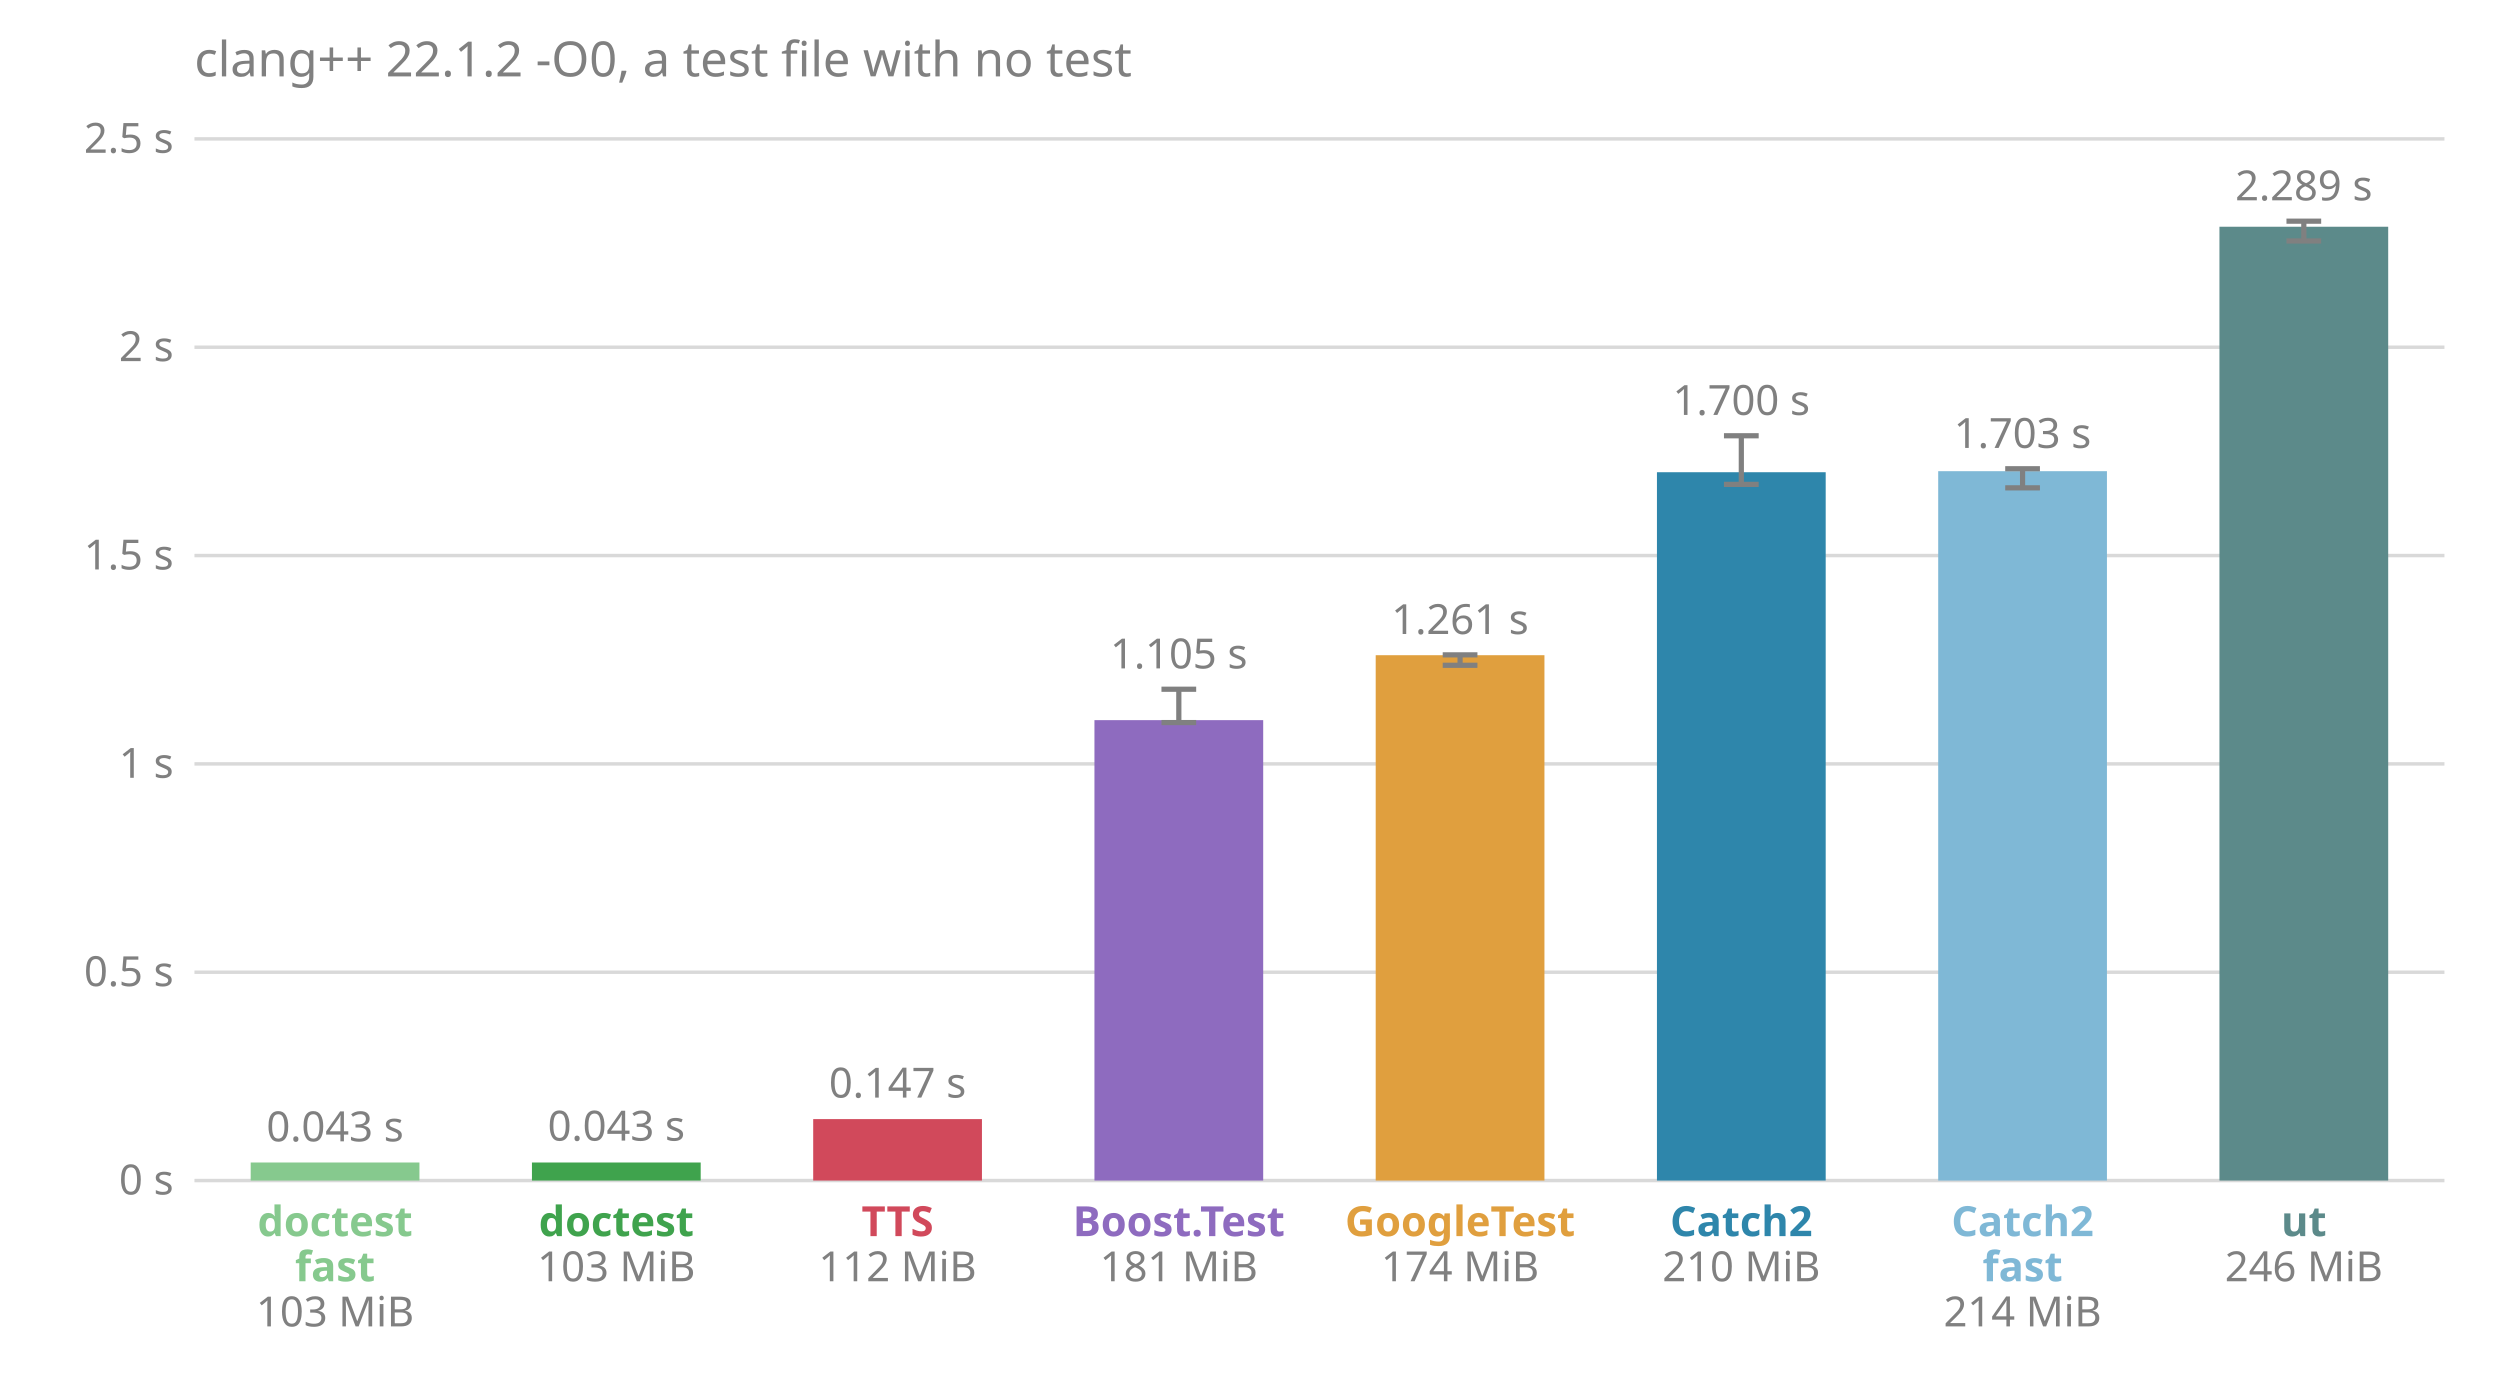
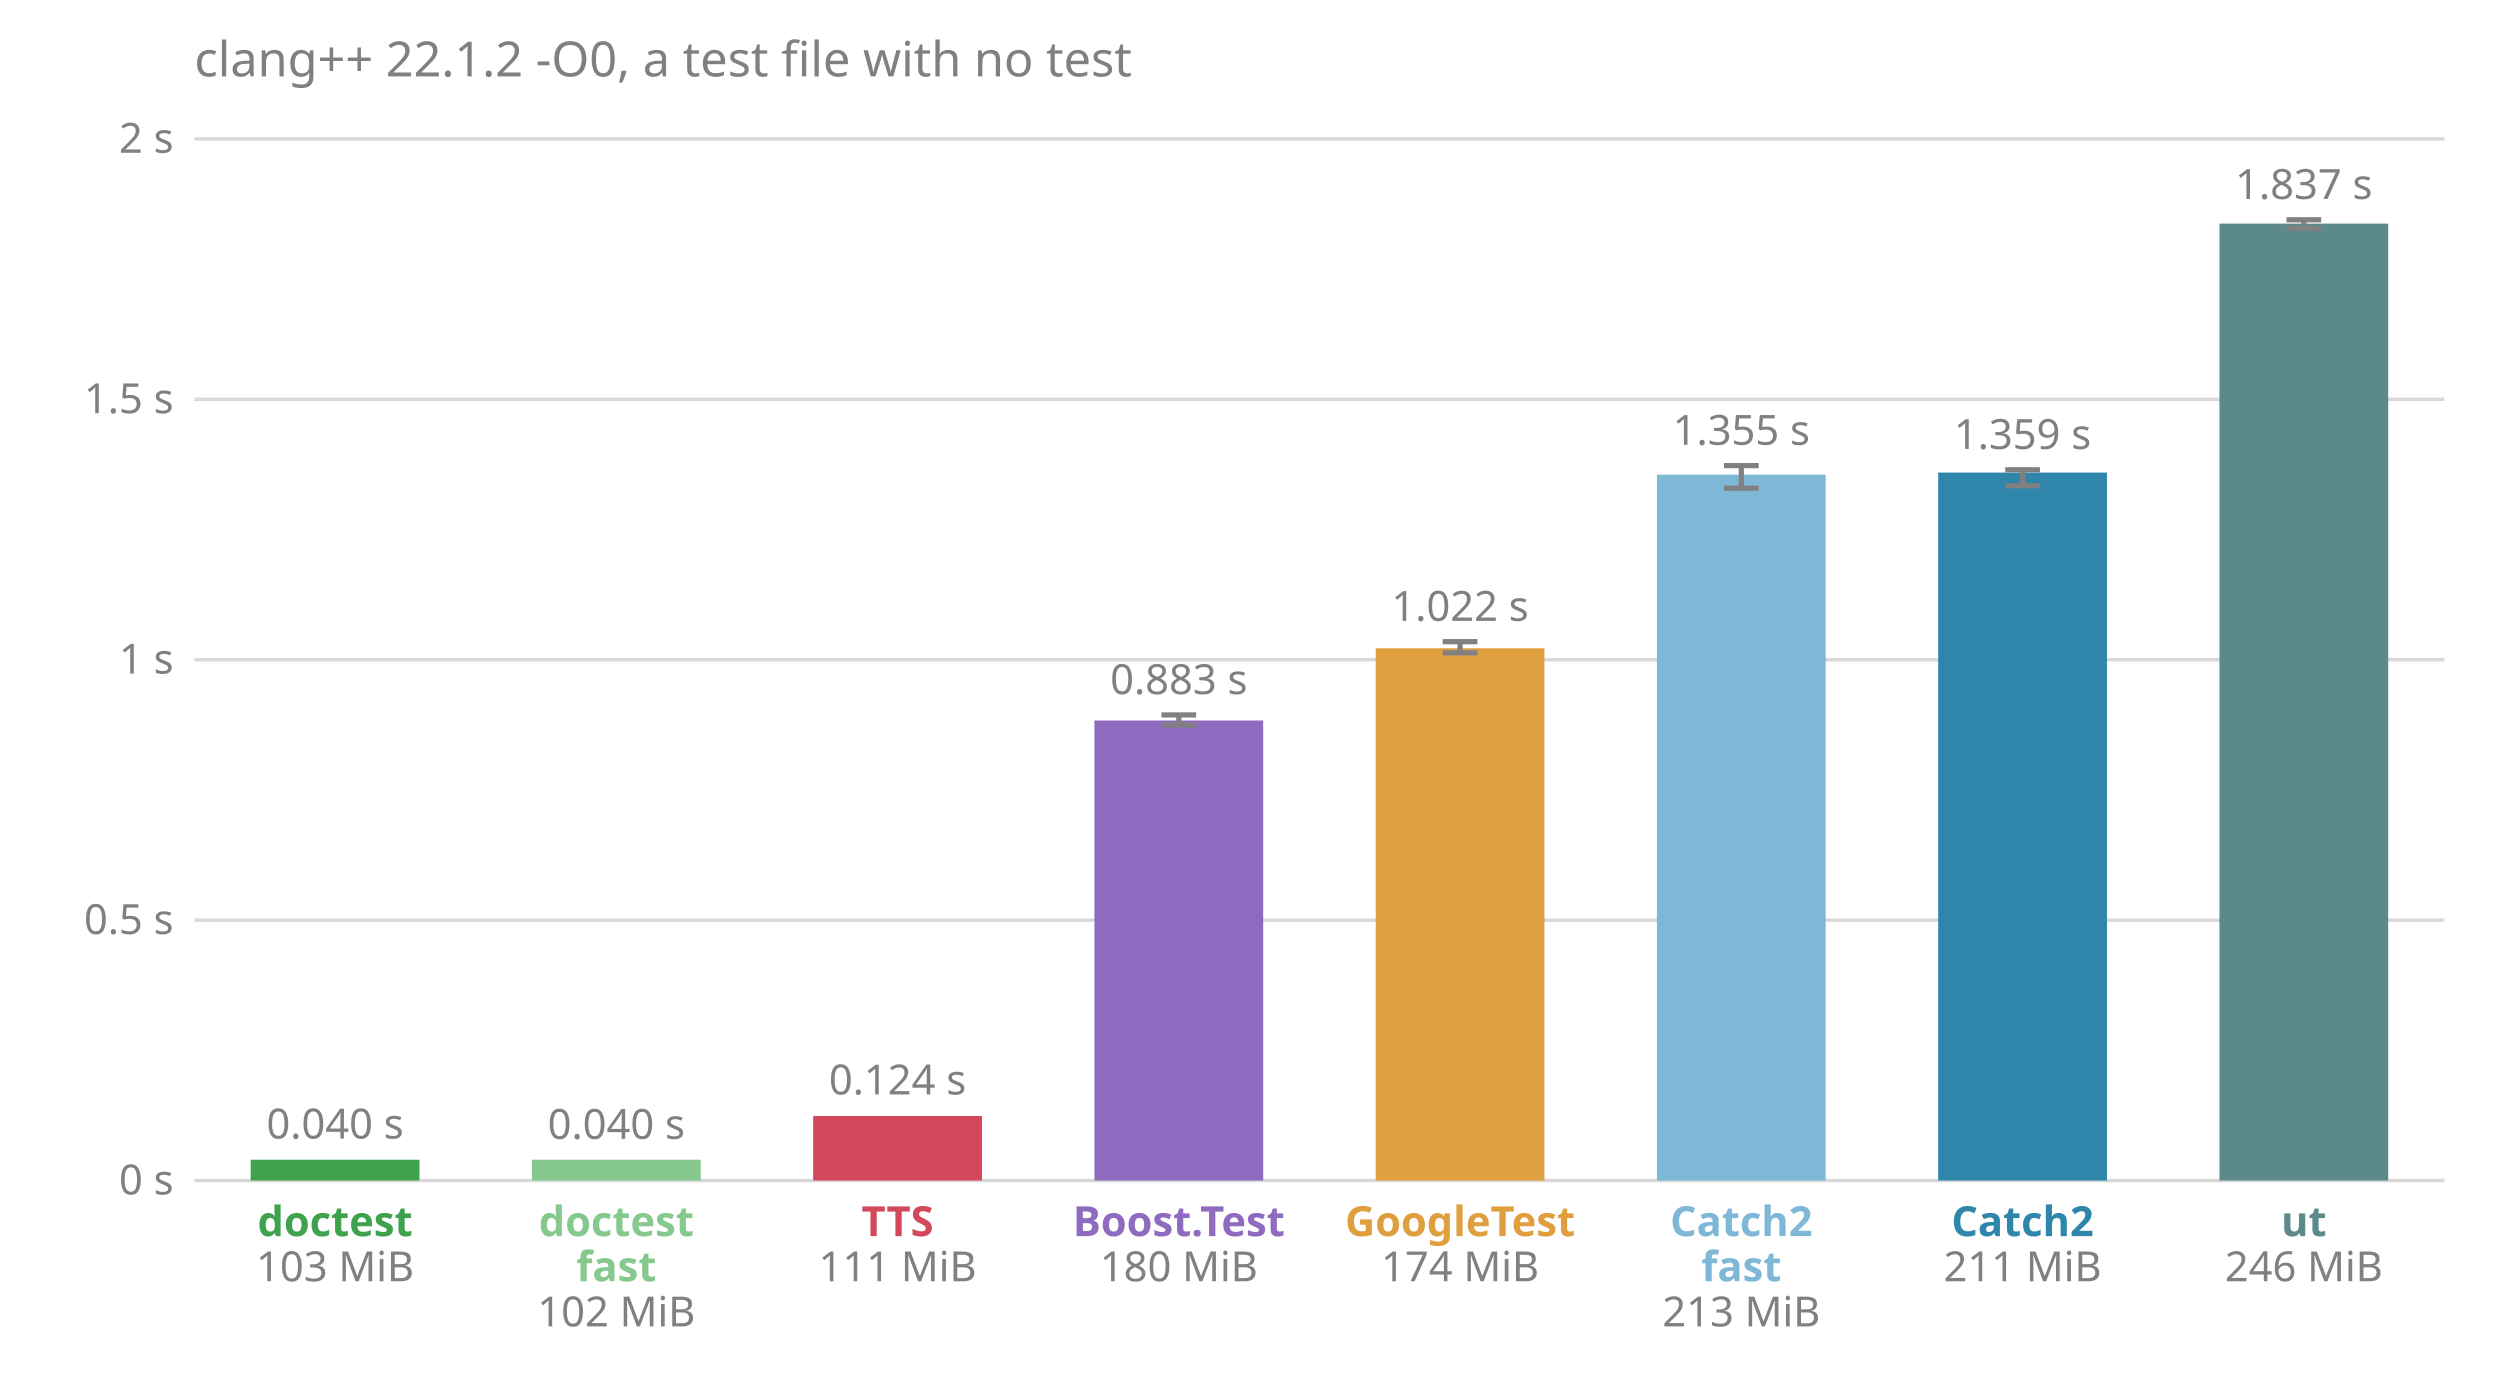
<svg xmlns="http://www.w3.org/2000/svg" viewBox="0 0 720 400" font-family="sans-serif" font-size="12">
  <text x="56.0" y="22.0" fill="#808080" font-size="14">clang++ 22.1.2 -O0, a test file with no test</text>
  <line x1="56.0" x2="704.0" y1="340.0" y2="340.0" stroke="#808080" stroke-opacity="0.3" />
  <text x="50.0" y="344.0" fill="#808080" text-anchor="end">0 s</text>
-   <line x1="56.0" x2="704.0" y1="280.0" y2="280.0" stroke="#808080" stroke-opacity="0.3" />
-   <text x="50.0" y="284.0" fill="#808080" text-anchor="end">0.5 s</text>
-   <line x1="56.0" x2="704.0" y1="220.0" y2="220.0" stroke="#808080" stroke-opacity="0.3" />
-   <text x="50.0" y="224.0" fill="#808080" text-anchor="end">1 s</text>
-   <line x1="56.0" x2="704.0" y1="160.0" y2="160.0" stroke="#808080" stroke-opacity="0.3" />
-   <text x="50.0" y="164.0" fill="#808080" text-anchor="end">1.5 s</text>
-   <line x1="56.0" x2="704.0" y1="100.0" y2="100.0" stroke="#808080" stroke-opacity="0.3" />
-   <text x="50.0" y="104.0" fill="#808080" text-anchor="end">2 s</text>
+   <line x1="56.0" x2="704.0" y1="265.0" y2="265.0" stroke="#808080" stroke-opacity="0.3" />
+   <text x="50.0" y="269.0" fill="#808080" text-anchor="end">0.5 s</text>
+   <line x1="56.0" x2="704.0" y1="190.0" y2="190.0" stroke="#808080" stroke-opacity="0.3" />
+   <text x="50.0" y="194.0" fill="#808080" text-anchor="end">1 s</text>
+   <line x1="56.0" x2="704.0" y1="115.0" y2="115.0" stroke="#808080" stroke-opacity="0.3" />
+   <text x="50.0" y="119.0" fill="#808080" text-anchor="end">1.5 s</text>
  <line x1="56.0" x2="704.0" y1="40.0" y2="40.0" stroke="#808080" stroke-opacity="0.3" />
-   <text x="50.0" y="44.0" fill="#808080" text-anchor="end">2.5 s</text>
-   <rect x="72.2" y="334.8" width="48.6" height="5.2" fill="#86c98e" />
-   <text x="96.5" y="328.7" fill="#808080" text-anchor="middle">0.043 s</text>
-   <text x="96.5" y="356.0" fill="#86c98e" font-weight="bold" text-anchor="middle">doctest</text>
-   <text x="96.5" y="369.0" fill="#86c98e" font-weight="bold" text-anchor="middle">fast</text>
-   <text x="96.5" y="382.0" fill="#808080" text-anchor="middle">103 MiB</text>
-   <rect x="153.2" y="334.8" width="48.6" height="5.2" fill="#3fa34d" />
-   <text x="177.5" y="328.5" fill="#808080" text-anchor="middle">0.043 s</text>
-   <text x="177.5" y="356.0" fill="#3fa34d" font-weight="bold" text-anchor="middle">doctest</text>
-   <text x="177.5" y="369.0" fill="#808080" text-anchor="middle">103 MiB</text>
-   <rect x="234.2" y="322.3" width="48.6" height="17.7" fill="#d1495b" />
-   <text x="258.5" y="316.1" fill="#808080" text-anchor="middle">0.147 s</text>
+   <text x="50.0" y="44.0" fill="#808080" text-anchor="end">2 s</text>
+   <rect x="72.2" y="334.0" width="48.6" height="6.0" fill="#3fa34d" />
+   <text x="96.5" y="327.9" fill="#808080" text-anchor="middle">0.040 s</text>
+   <text x="96.5" y="356.0" fill="#3fa34d" font-weight="bold" text-anchor="middle">doctest</text>
+   <text x="96.5" y="369.0" fill="#808080" text-anchor="middle">103 MiB</text>
+   <rect x="153.2" y="334.0" width="48.6" height="6.0" fill="#86c98e" />
+   <text x="177.5" y="328.0" fill="#808080" text-anchor="middle">0.040 s</text>
+   <text x="177.5" y="356.0" fill="#86c98e" font-weight="bold" text-anchor="middle">doctest</text>
+   <text x="177.5" y="369.0" fill="#86c98e" font-weight="bold" text-anchor="middle">fast</text>
+   <text x="177.5" y="382.0" fill="#808080" text-anchor="middle">102 MiB</text>
+   <rect x="234.2" y="321.4" width="48.6" height="18.6" fill="#d1495b" />
+   <text x="258.5" y="315.2" fill="#808080" text-anchor="middle">0.124 s</text>
  <text x="258.5" y="356.0" fill="#d1495b" font-weight="bold" text-anchor="middle">TTS</text>
-   <text x="258.5" y="369.0" fill="#808080" text-anchor="middle">112 MiB</text>
-   <rect x="315.2" y="207.4" width="48.6" height="132.6" fill="#8e6bbf" />
-   <line x1="339.5" x2="339.5" y1="208.1" y2="198.5" stroke="#808080" stroke-width="1.5" />
-   <line x1="334.5" x2="344.5" y1="208.1" y2="208.1" stroke="#808080" stroke-width="1.5" />
-   <line x1="334.5" x2="344.5" y1="198.5" y2="198.5" stroke="#808080" stroke-width="1.5" />
-   <text x="339.5" y="192.5" fill="#808080" text-anchor="middle">1.105 s</text>
+   <text x="258.5" y="369.0" fill="#808080" text-anchor="middle">111 MiB</text>
+   <rect x="315.2" y="207.5" width="48.6" height="132.5" fill="#8e6bbf" />
+   <line x1="339.5" x2="339.5" y1="208.8" y2="205.9" stroke="#808080" stroke-width="1.5" />
+   <line x1="334.5" x2="344.5" y1="208.8" y2="208.8" stroke="#808080" stroke-width="1.5" />
+   <line x1="334.5" x2="344.5" y1="205.9" y2="205.9" stroke="#808080" stroke-width="1.5" />
+   <text x="339.5" y="199.9" fill="#808080" text-anchor="middle">0.883 s</text>
  <text x="339.5" y="356.0" fill="#8e6bbf" font-weight="bold" text-anchor="middle">Boost.Test</text>
-   <text x="339.5" y="369.0" fill="#808080" text-anchor="middle">181 MiB</text>
-   <rect x="396.2" y="188.7" width="48.6" height="151.3" fill="#e09f3e" />
-   <line x1="420.5" x2="420.5" y1="191.6" y2="188.6" stroke="#808080" stroke-width="1.5" />
-   <line x1="415.5" x2="425.5" y1="191.6" y2="191.6" stroke="#808080" stroke-width="1.5" />
-   <line x1="415.5" x2="425.5" y1="188.6" y2="188.6" stroke="#808080" stroke-width="1.5" />
-   <text x="420.5" y="182.6" fill="#808080" text-anchor="middle">1.261 s</text>
+   <text x="339.5" y="369.0" fill="#808080" text-anchor="middle">180 MiB</text>
+   <rect x="396.2" y="186.7" width="48.6" height="153.3" fill="#e09f3e" />
+   <line x1="420.5" x2="420.5" y1="188.0" y2="184.8" stroke="#808080" stroke-width="1.5" />
+   <line x1="415.5" x2="425.5" y1="188.0" y2="188.0" stroke="#808080" stroke-width="1.5" />
+   <line x1="415.5" x2="425.5" y1="184.8" y2="184.8" stroke="#808080" stroke-width="1.5" />
+   <text x="420.5" y="178.8" fill="#808080" text-anchor="middle">1.022 s</text>
  <text x="420.5" y="356.0" fill="#e09f3e" font-weight="bold" text-anchor="middle">GoogleTest</text>
  <text x="420.5" y="369.0" fill="#808080" text-anchor="middle">174 MiB</text>
-   <rect x="477.2" y="136.0" width="48.6" height="204.0" fill="#2e86ab" />
-   <line x1="501.5" x2="501.5" y1="139.5" y2="125.5" stroke="#808080" stroke-width="1.5" />
-   <line x1="496.5" x2="506.5" y1="139.5" y2="139.5" stroke="#808080" stroke-width="1.5" />
-   <line x1="496.5" x2="506.5" y1="125.5" y2="125.5" stroke="#808080" stroke-width="1.5" />
-   <text x="501.5" y="119.5" fill="#808080" text-anchor="middle">1.700 s</text>
-   <text x="501.5" y="356.0" fill="#2e86ab" font-weight="bold" text-anchor="middle">Catch2</text>
-   <text x="501.5" y="369.0" fill="#808080" text-anchor="middle">210 MiB</text>
-   <rect x="558.2" y="135.7" width="48.6" height="204.3" fill="#7fb8d6" />
-   <line x1="582.5" x2="582.5" y1="140.5" y2="135.0" stroke="#808080" stroke-width="1.5" />
-   <line x1="577.5" x2="587.5" y1="140.5" y2="140.5" stroke="#808080" stroke-width="1.5" />
-   <line x1="577.5" x2="587.5" y1="135.0" y2="135.0" stroke="#808080" stroke-width="1.5" />
-   <text x="582.5" y="129.0" fill="#808080" text-anchor="middle">1.703 s</text>
-   <text x="582.5" y="356.0" fill="#7fb8d6" font-weight="bold" text-anchor="middle">Catch2</text>
-   <text x="582.5" y="369.0" fill="#7fb8d6" font-weight="bold" text-anchor="middle">fast</text>
-   <text x="582.5" y="382.0" fill="#808080" text-anchor="middle">214 MiB</text>
-   <rect x="639.2" y="65.3" width="48.6" height="274.7" fill="#5c8a8a" />
-   <line x1="663.5" x2="663.5" y1="69.4" y2="63.7" stroke="#808080" stroke-width="1.5" />
-   <line x1="658.5" x2="668.5" y1="69.4" y2="69.4" stroke="#808080" stroke-width="1.5" />
-   <line x1="658.5" x2="668.5" y1="63.7" y2="63.7" stroke="#808080" stroke-width="1.5" />
-   <text x="663.5" y="57.7" fill="#808080" text-anchor="middle">2.289 s</text>
+   <rect x="477.2" y="136.7" width="48.6" height="203.3" fill="#7fb8d6" />
+   <line x1="501.5" x2="501.5" y1="140.6" y2="134.1" stroke="#808080" stroke-width="1.5" />
+   <line x1="496.5" x2="506.5" y1="140.6" y2="140.6" stroke="#808080" stroke-width="1.5" />
+   <line x1="496.5" x2="506.5" y1="134.1" y2="134.1" stroke="#808080" stroke-width="1.5" />
+   <text x="501.5" y="128.1" fill="#808080" text-anchor="middle">1.355 s</text>
+   <text x="501.5" y="356.0" fill="#7fb8d6" font-weight="bold" text-anchor="middle">Catch2</text>
+   <text x="501.5" y="369.0" fill="#7fb8d6" font-weight="bold" text-anchor="middle">fast</text>
+   <text x="501.5" y="382.0" fill="#808080" text-anchor="middle">213 MiB</text>
+   <rect x="558.2" y="136.1" width="48.6" height="203.9" fill="#2e86ab" />
+   <line x1="582.5" x2="582.5" y1="139.9" y2="135.3" stroke="#808080" stroke-width="1.5" />
+   <line x1="577.5" x2="587.5" y1="139.9" y2="139.9" stroke="#808080" stroke-width="1.5" />
+   <line x1="577.5" x2="587.5" y1="135.3" y2="135.3" stroke="#808080" stroke-width="1.5" />
+   <text x="582.5" y="129.3" fill="#808080" text-anchor="middle">1.359 s</text>
+   <text x="582.5" y="356.0" fill="#2e86ab" font-weight="bold" text-anchor="middle">Catch2</text>
+   <text x="582.5" y="369.0" fill="#808080" text-anchor="middle">211 MiB</text>
+   <rect x="639.2" y="64.4" width="48.6" height="275.6" fill="#5c8a8a" />
+   <line x1="663.5" x2="663.5" y1="65.8" y2="63.3" stroke="#808080" stroke-width="1.5" />
+   <line x1="658.5" x2="668.5" y1="65.8" y2="65.8" stroke="#808080" stroke-width="1.5" />
+   <line x1="658.5" x2="668.5" y1="63.3" y2="63.3" stroke="#808080" stroke-width="1.5" />
+   <text x="663.5" y="57.3" fill="#808080" text-anchor="middle">1.837 s</text>
  <text x="663.5" y="356.0" fill="#5c8a8a" font-weight="bold" text-anchor="middle">ut</text>
  <text x="663.5" y="369.0" fill="#808080" text-anchor="middle">246 MiB</text>
</svg>
